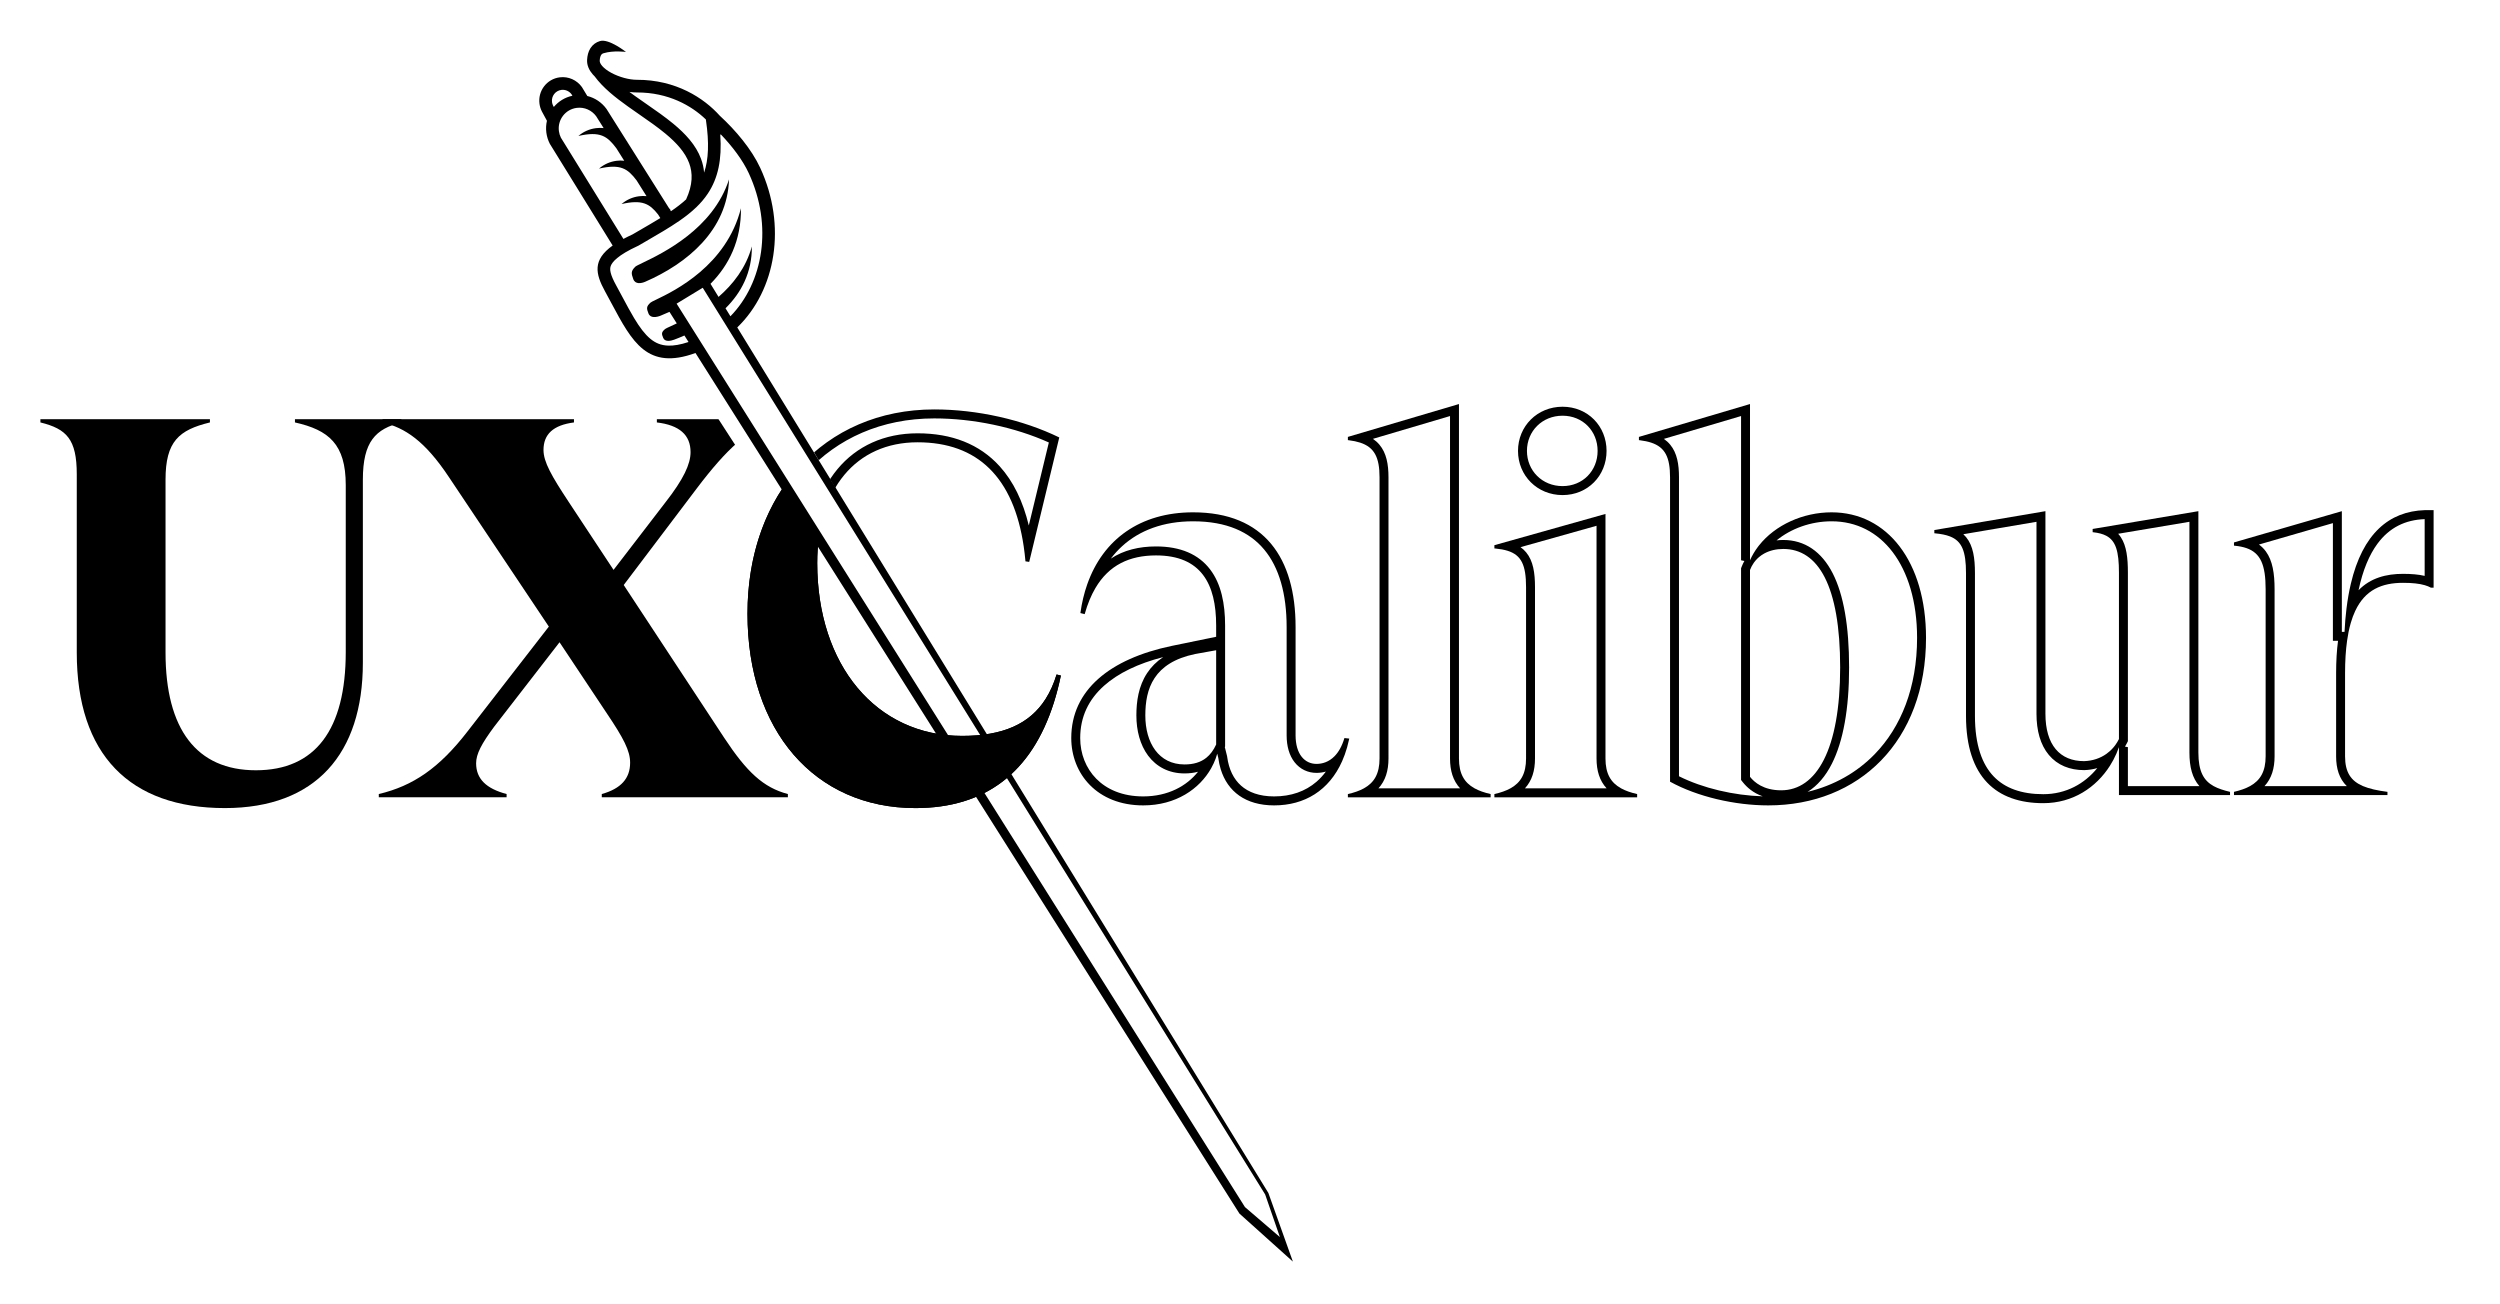
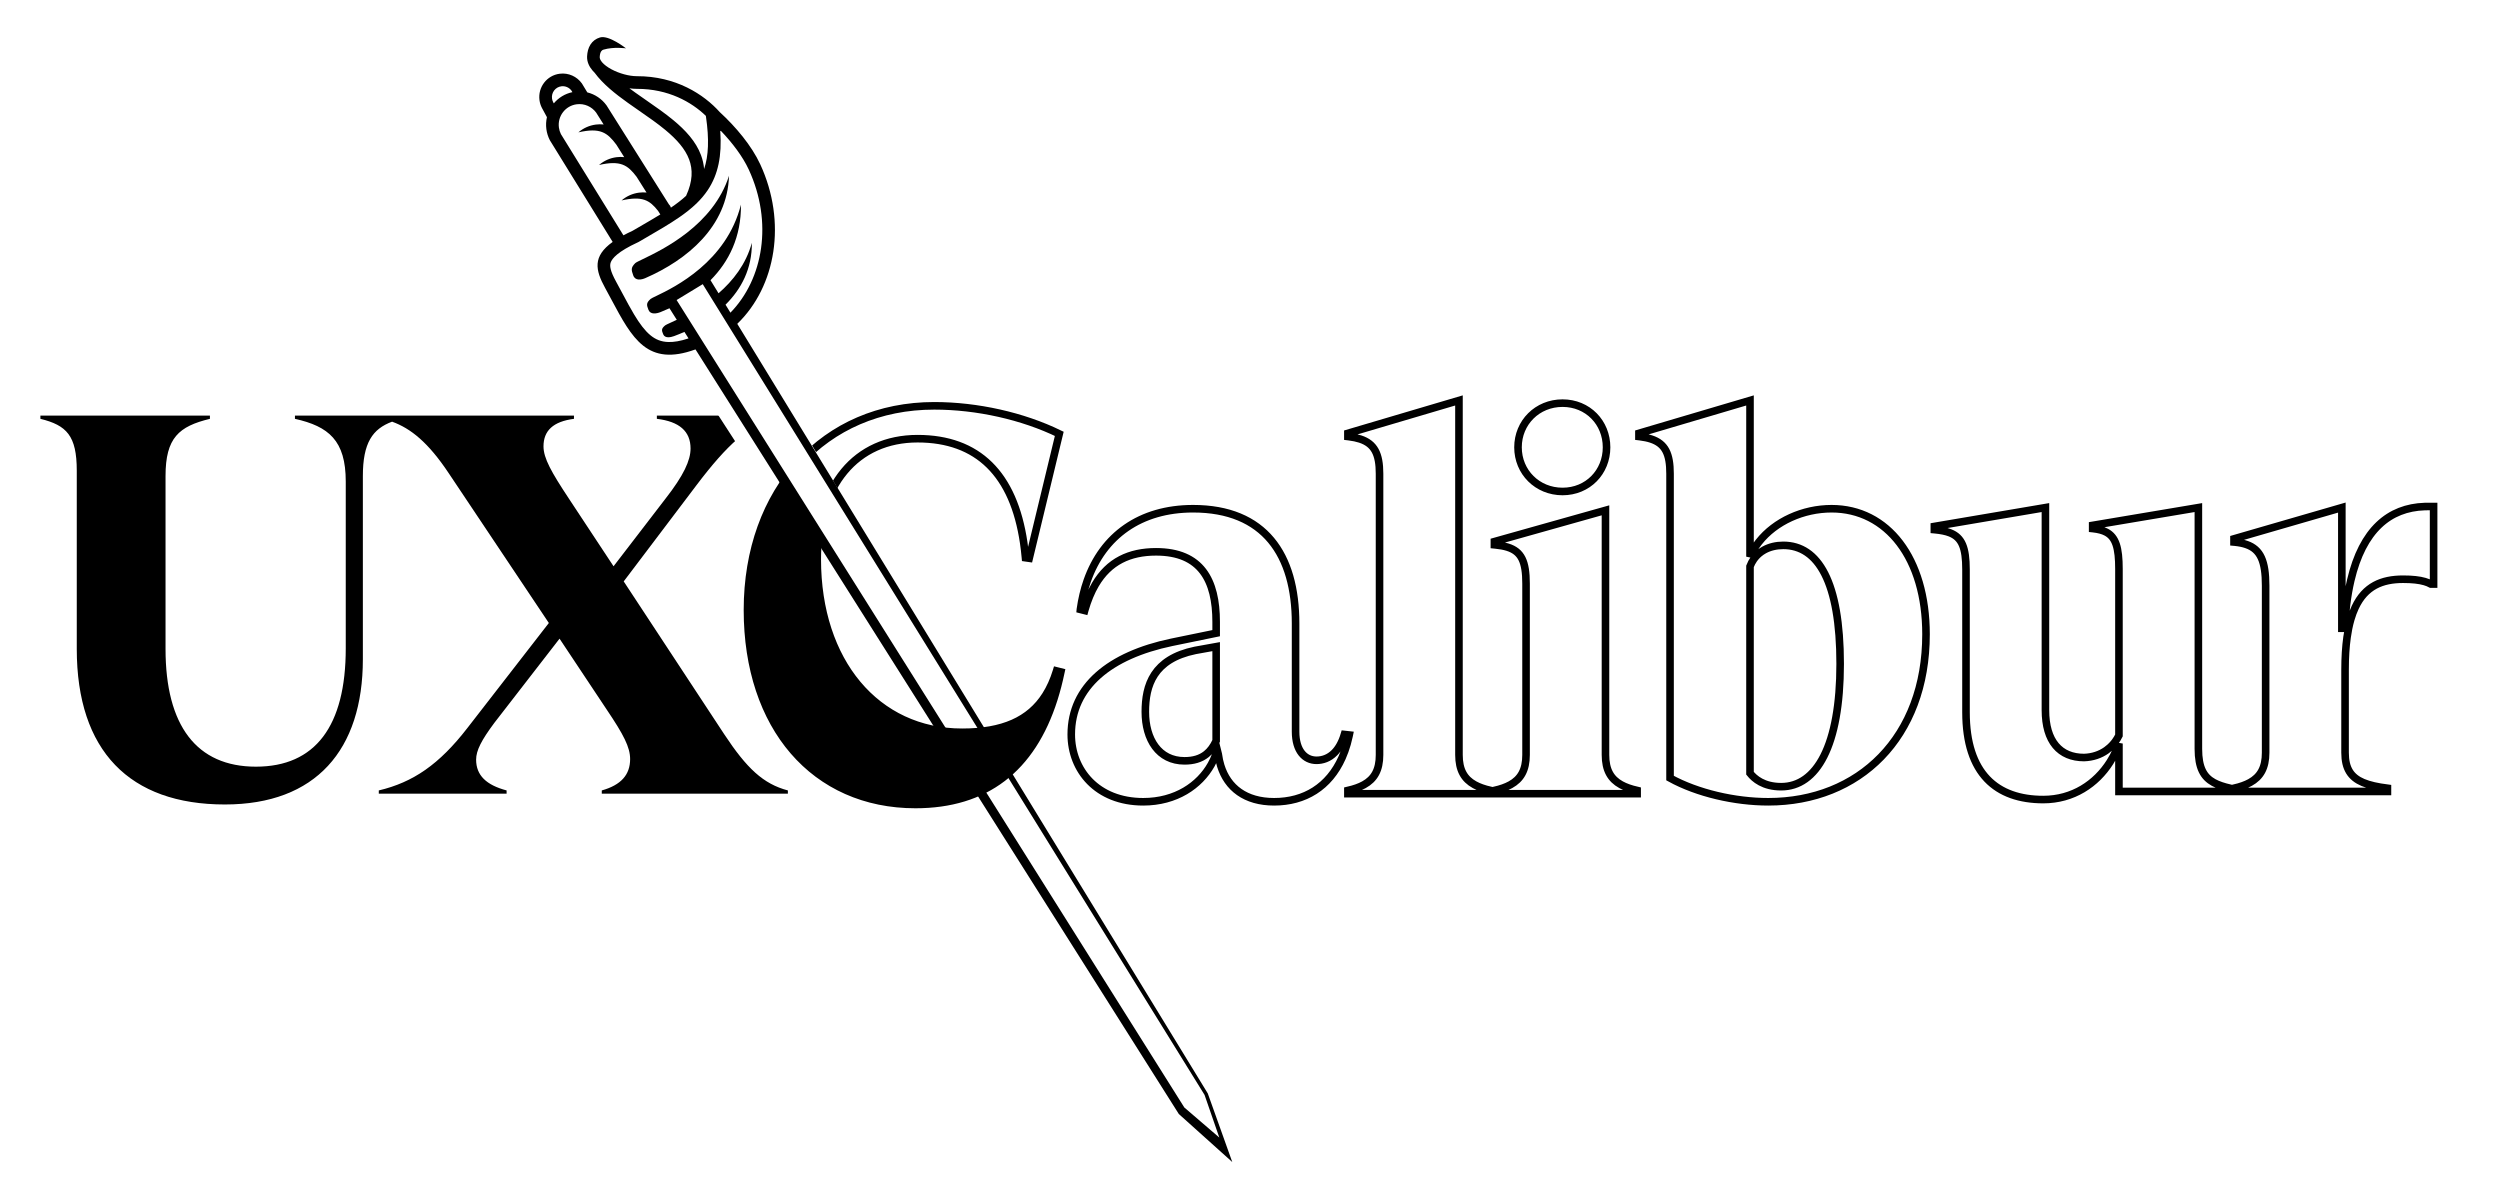
- <svg xmlns="http://www.w3.org/2000/svg" width="495" height="258" viewBox="0 0 495 258" fill="none">
-   <path d="M127.774 55.778C136.036 52.183 144.029 45.589 144.347 35.516C141.216 45.306 131.201 50.13 127.302 52.008C126.474 52.406 125.922 52.672 125.77 52.825C124.9 53.696 124.981 54.141 125.384 55.253C125.787 56.366 127.011 56.11 127.774 55.778Z" fill="black" />
-   <path fill-rule="evenodd" clip-rule="evenodd" d="M132.849 41.822C133.973 41.057 134.973 40.293 135.846 39.489C137.19 36.57 137.181 34.262 136.455 32.305C135.67 30.188 133.982 28.302 131.749 26.453C130.173 25.148 128.425 23.937 126.635 22.696C125.873 22.168 125.103 21.634 124.335 21.085C121.84 19.302 119.392 17.376 117.736 15.116C117.6 14.984 117.471 14.849 117.35 14.709C116.69 13.948 116.186 12.976 116.244 11.854C116.287 11.03 116.473 10.231 116.898 9.557C117.338 8.857 117.989 8.368 118.8 8.128C120.561 7.607 123.943 10.286 123.943 10.286C123.943 10.286 121.512 9.944 119.519 10.535C119.273 10.607 119.127 10.727 119.017 10.902C118.891 11.102 118.773 11.443 118.745 11.994C118.732 12.249 118.836 12.606 119.236 13.067C119.635 13.527 120.254 13.996 121.038 14.421C122.618 15.275 124.599 15.802 126.09 15.798C133.831 15.777 139.376 19.406 142.52 22.915C145.673 25.807 148.822 29.556 150.527 33.243C155.82 44.684 153.649 57.426 145.98 64.832L251.14 236.211L255.991 249.796L245.407 240.288L137.707 69.895C128.188 73.367 125.187 67.752 121.062 60.036L121.061 60.032C120.653 59.27 120.235 58.488 119.798 57.692C117.876 54.187 117.302 51.479 121.307 48.615L108.876 28.488L108.853 28.443C108.515 27.782 108.283 27.055 108.181 26.281C108.073 25.467 108.118 24.668 108.293 23.914L107.298 22.077L107.291 22.064C107.052 21.597 106.889 21.084 106.817 20.539C106.48 17.982 108.27 15.64 110.821 15.312C112.577 15.087 114.23 15.875 115.2 17.216L115.23 17.259L116.286 19.006C117.819 19.383 119.165 20.301 120.083 21.567L120.106 21.6L124.103 27.943C124.136 27.986 124.169 28.03 124.201 28.074L124.225 28.107L124.212 28.116L132.419 41.141C132.533 41.274 132.642 41.413 132.745 41.555L132.769 41.588L132.722 41.621L132.849 41.822ZM130.78 62.511C131.376 62.274 131.97 62.02 132.557 61.748L134.003 64.035C133.539 64.256 133.129 64.443 132.788 64.599C132.21 64.862 131.828 65.036 131.711 65.132C130.915 65.785 130.98 66.111 131.322 66.92C131.665 67.729 132.769 67.521 133.46 67.265C134.143 67.012 134.83 66.733 135.515 66.428L136.33 67.717C134.7 68.263 133.404 68.46 132.359 68.434C130.901 68.397 129.789 67.925 128.769 67.081C127.681 66.182 126.66 64.827 125.541 62.96C124.799 61.721 124.09 60.395 123.309 58.934C122.895 58.159 122.461 57.347 121.992 56.49C120.799 54.316 120.683 53.34 120.923 52.67C121.199 51.896 122.298 50.537 126.296 48.693L126.403 48.644L126.505 48.584C126.921 48.343 127.331 48.105 127.736 47.87C130.243 46.418 132.529 45.093 134.462 43.762C135.7 42.909 136.848 42.018 137.869 41.033L137.885 41.041L137.894 41.022L137.906 40.998C138.743 40.187 139.494 39.313 140.14 38.345C142.207 35.244 142.953 31.549 142.614 26.68L142.727 26.614C144.99 28.974 147.051 31.686 148.256 34.291C153.08 44.716 151.127 55.969 144.625 62.623L143.654 61.041C146.772 57.955 148.914 53.919 148.867 48.795C147.703 53.053 145.104 56.325 142.271 58.786L140.68 56.194C144.325 52.526 146.777 47.604 146.707 41.227C143.855 52.56 133.551 57.583 129.985 59.294C129.36 59.594 128.944 59.793 128.813 59.91C127.934 60.693 128.009 61.088 128.399 62.071C128.788 63.055 130.015 62.814 130.78 62.511ZM138.802 31.44C139.127 32.317 139.335 33.229 139.413 34.179C140.294 31.573 140.433 28.306 139.785 23.834C139.776 23.774 139.767 23.712 139.758 23.651C136.913 20.912 132.324 18.29 126.107 18.307C125.633 18.309 125.134 18.271 124.624 18.199C125.001 18.48 125.388 18.762 125.783 19.044C126.484 19.545 127.214 20.051 127.955 20.565L127.956 20.565C129.785 21.833 131.676 23.144 133.339 24.521C135.69 26.468 137.786 28.7 138.802 31.44ZM126.487 45.69C128.031 44.796 129.452 43.972 130.746 43.176L130.297 42.463C128.629 40.334 127.157 39.467 123.07 40.401C123.104 40.372 123.138 40.343 123.172 40.315C124.098 39.546 125.247 39.022 126.53 38.858C127.031 38.793 127.527 38.787 128.01 38.834L126.042 35.711C124.284 33.389 122.864 32.409 118.61 33.381C118.626 33.367 118.642 33.353 118.659 33.339C118.676 33.324 118.694 33.31 118.711 33.295C119.638 32.526 120.786 32.002 122.069 31.838C122.583 31.772 123.094 31.769 123.594 31.826L122.036 29.353C120.242 26.957 118.843 25.934 114.526 26.92C114.559 26.891 114.593 26.862 114.627 26.834C115.554 26.065 116.702 25.541 117.985 25.377C118.505 25.31 119.019 25.305 119.518 25.358L118.036 23.005C117.173 21.837 115.726 21.162 114.195 21.358C111.947 21.647 110.366 23.708 110.663 25.962C110.725 26.43 110.862 26.866 111.059 27.263L123.438 47.308C123.987 47.013 124.587 46.715 125.241 46.413C125.665 46.167 126.08 45.926 126.487 45.69ZM109.655 21.179C110.573 20.078 111.849 19.274 113.336 18.959L113.147 18.646C112.691 18.043 111.941 17.699 111.15 17.801C109.974 17.952 109.143 19.033 109.299 20.221C109.333 20.472 109.406 20.705 109.512 20.915L109.655 21.179ZM250.5 236.5L139.142 56.977L133.968 60.123L246.5 239L253.423 244.948L250.5 236.5Z" fill="black" />
-   <mask id="mask0" mask-type="alpha" maskUnits="userSpaceOnUse" x="0" y="75" width="495" height="91">
-     <path d="M140 79.5H0V165.5H213H494.5V75.5H170.5L157 82.5L173 109.5L167 114.5L154.5 94.5L151 96.5L140 79.5Z" fill="#C4C4C4" />
+ <svg xmlns="http://www.w3.org/2000/svg" width="495" height="238" viewBox="0 0 495 238" fill="none">
+   <path d="M127.774 55.065C136.036 51.47 144.029 44.875 144.347 34.803C141.216 44.592 131.201 49.416 127.302 51.294C126.474 51.693 125.922 51.959 125.77 52.111C124.9 52.982 124.981 53.428 125.384 54.54C125.787 55.653 127.011 55.397 127.774 55.065Z" fill="black" />
+   <path fill-rule="evenodd" clip-rule="evenodd" d="M132.849 41.108C133.973 40.343 134.973 39.58 135.846 38.775C137.19 35.856 137.181 33.548 136.455 31.592C135.67 29.474 133.982 27.589 131.749 25.739C130.173 24.435 128.425 23.223 126.635 21.983C125.873 21.454 125.103 20.92 124.335 20.372C121.84 18.589 119.392 16.663 117.736 14.402C117.6 14.271 117.471 14.135 117.35 13.995C116.69 13.235 116.186 12.262 116.244 11.141C116.287 10.316 116.473 9.517 116.898 8.843C117.338 8.144 117.989 7.655 118.8 7.415C120.561 6.893 123.943 9.573 123.943 9.573C123.943 9.573 121.512 9.231 119.519 9.821C119.273 9.894 119.127 10.014 119.017 10.188C118.891 10.389 118.773 10.73 118.745 11.281C118.732 11.535 118.836 11.893 119.236 12.354C119.635 12.813 120.254 13.283 121.038 13.707C122.618 14.562 124.599 15.089 126.09 15.085C133.831 15.064 139.376 18.693 142.52 22.202C145.673 25.094 148.822 28.843 150.527 32.53C155.82 43.971 153.649 56.712 145.98 64.118L239.14 216.497L243.99 230.082L233.407 220.575L137.707 69.182C128.188 72.653 125.187 67.038 121.062 59.322L121.061 59.319C120.653 58.557 120.235 57.775 119.798 56.978C117.876 53.473 117.302 50.765 121.307 47.902L108.876 27.775L108.853 27.73C108.515 27.069 108.283 26.341 108.181 25.568C108.073 24.754 108.118 23.955 108.293 23.201L107.298 21.364L107.291 21.35C107.052 20.884 106.889 20.371 106.817 19.826C106.48 17.269 108.27 14.926 110.821 14.599C112.577 14.373 114.23 15.162 115.2 16.503L115.23 16.545L116.286 18.292C117.819 18.67 119.165 19.587 120.083 20.854L120.106 20.887L124.103 27.23C124.136 27.273 124.169 27.317 124.201 27.361L124.225 27.394L124.212 27.402L132.419 40.427C132.533 40.561 132.642 40.699 132.745 40.842L132.769 40.875L132.722 40.907L132.849 41.108ZM130.78 61.797C131.376 61.561 131.97 61.307 132.557 61.035L134.003 63.322C133.539 63.542 133.129 63.729 132.788 63.885C132.21 64.149 131.828 64.323 131.711 64.418C130.915 65.072 130.98 65.397 131.322 66.207C131.665 67.016 132.769 66.808 133.46 66.552C134.143 66.298 134.83 66.02 135.515 65.715L136.33 67.003C134.7 67.55 133.404 67.746 132.359 67.72C130.901 67.684 129.789 67.211 128.769 66.368C127.681 65.468 126.66 64.113 125.541 62.247C124.799 61.008 124.09 59.681 123.309 58.22C122.895 57.446 122.461 56.634 121.992 55.777C120.799 53.603 120.683 52.627 120.923 51.957C121.199 51.183 122.298 49.824 126.296 47.98L126.403 47.93L126.505 47.871C126.921 47.629 127.331 47.391 127.736 47.157C130.243 45.705 132.529 44.38 134.462 43.048C135.7 42.196 136.848 41.305 137.869 40.32L137.885 40.328L137.894 40.309L137.906 40.285C138.743 39.474 139.494 38.599 140.14 37.632C142.207 34.531 142.953 30.835 142.614 25.967L142.727 25.901C144.99 28.261 147.051 30.973 148.256 33.577C153.08 44.003 151.127 55.255 144.625 61.91L143.654 60.327C146.772 57.242 148.914 53.206 148.867 48.082C147.703 52.34 145.104 55.612 142.271 58.073L140.68 55.48C144.325 51.813 146.777 46.891 146.707 40.514C143.855 51.847 133.551 56.87 129.985 58.581C129.36 58.88 128.944 59.08 128.813 59.197C127.934 59.98 128.009 60.374 128.399 61.358C128.788 62.341 130.015 62.101 130.78 61.797ZM138.802 30.727C139.127 31.604 139.335 32.515 139.413 33.465C140.294 30.86 140.433 27.592 139.785 23.121C139.776 23.06 139.767 22.999 139.758 22.938C136.913 20.199 132.324 17.577 126.107 17.594C125.633 17.595 125.134 17.558 124.624 17.486C125.001 17.767 125.388 18.049 125.783 18.331C126.484 18.832 127.214 19.338 127.955 19.851L127.956 19.852C129.785 21.12 131.676 22.431 133.339 23.808C135.69 25.755 137.786 27.987 138.802 30.727ZM126.487 44.977C128.031 44.082 129.452 43.259 130.746 42.462L130.297 41.75C128.629 39.621 127.157 38.754 123.07 39.688C123.104 39.658 123.138 39.63 123.172 39.602C124.098 38.833 125.247 38.309 126.53 38.144C127.031 38.08 127.527 38.074 128.01 38.12L126.042 34.998C124.284 32.675 122.864 31.696 118.61 32.668C118.626 32.654 118.642 32.639 118.659 32.626C118.676 32.611 118.694 32.596 118.711 32.582C119.638 31.813 120.786 31.289 122.069 31.124C122.583 31.058 123.094 31.056 123.594 31.112L122.036 28.64C120.242 26.243 118.843 25.22 114.526 26.206C114.559 26.177 114.593 26.149 114.627 26.12C115.554 25.352 116.702 24.828 117.985 24.663C118.505 24.596 119.019 24.592 119.518 24.645L118.036 22.291C117.173 21.123 115.726 20.448 114.195 20.645C111.947 20.933 110.366 22.995 110.663 25.249C110.725 25.716 110.862 26.153 111.059 26.55L123.438 46.594C123.987 46.299 124.587 46.002 125.241 45.7C125.665 45.453 126.08 45.213 126.487 44.977ZM109.655 20.465C110.573 19.365 111.849 18.56 113.336 18.246L113.147 17.933C112.691 17.33 111.941 16.986 111.15 17.087C109.974 17.238 109.143 18.32 109.299 19.507C109.333 19.758 109.406 19.991 109.512 20.202L109.655 20.465ZM238.5 216.787L139.142 56.264L133.968 59.409L234.5 219.287L241.423 225.234L238.5 216.787Z" fill="black" />
+   <mask id="mask0" mask-type="alpha" maskUnits="userSpaceOnUse" x="0" y="74" width="495" height="91">
+     <path d="M140 78.787H0V164.787H213H494.5V74.787H170.5L157 81.787L173 108.787L167 113.787L154.5 93.787L151 95.787L140 78.787Z" fill="#C4C4C4" />
  </mask>
  <g mask="url(#mask0)">
-     <path d="M143.4 146.097L123.494 115.832L137.894 96.796C144.035 88.668 148.377 84.818 153.247 83.642V83H130.059V83.642C134.506 84.176 136.73 86.101 136.73 89.524C136.73 91.876 135.353 94.871 131.753 99.469L121.483 112.837L112.589 99.362C109.2 94.229 107.612 91.449 107.612 89.096C107.612 85.994 109.518 84.176 113.647 83.642V83H75.742V83.642C80.189 84.711 84.106 87.278 88.871 94.443L108.671 124.067L92.577 144.814C86.965 152.086 81.777 155.615 75.001 157.219V157.861H100.306V157.219C96.283 156.15 94.271 154.225 94.271 151.124C94.271 149.306 95.33 147.274 97.871 143.851L110.789 127.168L120.106 141.178C123.494 146.204 124.765 148.664 124.765 151.017C124.765 154.118 122.965 156.15 119.153 157.219V157.861H156V157.219C151.129 155.936 147.847 152.835 143.4 146.097Z" fill="black" />
-     <path d="M79.47 83H58.4V83.642C65.07 85.139 68.459 87.919 68.459 96.047V129.093C68.459 144.493 62.423 152.514 50.67 152.514C38.917 152.514 32.776 144.386 32.776 129.2V94.978C32.776 87.385 35.423 85.139 41.565 83.642V83H8V83.642C13.188 84.925 15.2 86.957 15.2 93.908V129.2C15.2 149.412 25.682 160 44.529 160C62.529 160 71.847 149.199 71.847 131.232V94.978C71.847 87.385 74.388 84.925 79.47 83.642V83Z" fill="black" />
-     <path fill-rule="evenodd" clip-rule="evenodd" d="M209.203 133.547L210.054 133.76C210.05 133.776 210.047 133.791 210.044 133.806C209.653 135.681 209.191 137.456 208.66 139.131C204.268 152.968 195.084 160 181.258 160C161.282 160 148 144.64 148 121.494C148 97.707 163.195 81.067 184.977 81.067C193.478 81.067 202.509 83.094 209.735 86.614L203.784 111.254L203.041 111.147C203.038 111.122 203.036 111.096 203.034 111.071C202.945 110.086 202.833 109.132 202.698 108.208C200.697 94.568 193.606 87.574 181.683 87.574C169.464 87.574 161.813 96.854 161.813 111.467C161.813 131.734 173.501 145.707 190.502 145.707C198.55 145.707 203.877 143.366 207.039 138.379C207.922 136.988 208.636 135.39 209.193 133.58C209.197 133.569 209.2 133.558 209.203 133.547ZM205.246 143.113C204.766 143.515 204.26 143.89 203.726 144.238C200.272 146.49 195.857 147.485 190.502 147.485C181.481 147.485 173.812 143.761 168.427 137.331C163.062 130.925 160.042 121.934 160.042 111.467C160.042 103.865 162.032 97.451 165.805 92.903C169.608 88.319 175.09 85.796 181.683 85.796C188.454 85.796 193.963 87.936 197.936 92.325C200.648 95.32 202.55 99.261 203.702 104.047L207.672 87.61C200.928 84.585 192.724 82.845 184.977 82.845C174.558 82.845 165.795 86.813 159.625 93.562C153.444 100.323 149.771 109.981 149.771 121.494C149.771 132.734 152.994 141.917 158.476 148.262C163.938 154.584 171.753 158.222 181.258 158.222C188.662 158.222 194.505 156.12 198.928 152.085C201.449 149.784 203.565 146.804 205.246 143.113Z" fill="black" />
-     <path d="M209.203 133.547L210.054 133.76L210.044 133.807C209.653 135.681 209.191 137.456 208.66 139.131C204.268 152.969 195.084 160 181.258 160C161.282 160 148 144.64 148 121.494C148 110.427 151.289 100.907 157 93.891L163.221 101.5C162.299 104.442 161.813 107.785 161.813 111.467C161.813 131.734 173.501 145.707 190.502 145.707C198.55 145.707 203.877 143.366 207.039 138.379C207.922 136.988 208.636 135.39 209.193 133.58L209.203 133.547Z" fill="black" />
-     <path fill-rule="evenodd" clip-rule="evenodd" d="M241.707 152.322C243.058 156.699 246.603 159.467 252.275 159.467C258.312 159.467 263.158 156.516 265.736 150.728C266.116 149.874 266.447 148.958 266.725 147.981C266.87 147.473 267 146.949 267.116 146.408C267.128 146.352 267.139 146.296 267.151 146.24L266.195 146.133C265.708 147.775 265.02 148.937 264.236 149.734C263.136 150.853 261.848 151.253 260.669 151.253C258.332 151.253 256.525 149.333 256.525 145.6V124.16C256.525 110.507 250.363 101.44 236.23 101.44C225.765 101.44 218.408 106.791 215.274 115.694C214.656 117.449 214.202 119.343 213.92 121.36C213.919 121.369 213.918 121.378 213.917 121.387L214.767 121.6C214.775 121.57 214.784 121.539 214.792 121.509C215.351 119.547 216.052 117.866 216.888 116.443C219.572 111.881 223.653 109.973 228.899 109.973C237.824 109.973 240.799 115.627 240.799 123.84V126.08L231.98 127.893C219.761 130.453 212.11 136.64 212.11 146.133C212.11 153.173 217.211 159.467 226.349 159.467C232.844 159.467 237.503 156.208 239.811 152.115C239.995 151.787 240.164 151.455 240.318 151.118C240.455 150.82 240.58 150.518 240.692 150.214C240.7 150.191 240.709 150.169 240.717 150.147C240.827 149.842 240.926 149.535 241.012 149.227L241.224 150.08C241.227 150.095 241.229 150.111 241.231 150.126C241.334 150.896 241.493 151.629 241.707 152.322ZM242.514 147.927L242.967 149.747L242.98 149.847C243.308 152.342 244.268 154.262 245.732 155.562C247.191 156.858 249.321 157.689 252.275 157.689C255.627 157.689 258.469 156.686 260.67 154.785C261.337 154.209 261.958 153.54 262.522 152.774C261.896 152.953 261.27 153.031 260.669 153.031C258.976 153.031 257.421 152.315 256.33 150.928C255.27 149.578 254.754 147.735 254.754 145.6V124.16C254.754 117.568 253.263 112.357 250.318 108.82C247.42 105.338 242.897 103.218 236.23 103.218C230.334 103.218 225.625 105.016 222.198 108.131C221.379 108.876 220.625 109.703 219.941 110.609C222.522 108.912 225.562 108.195 228.899 108.195C233.76 108.195 237.325 109.758 239.603 112.746C241.808 115.64 242.57 119.573 242.57 123.84V147.804L242.514 147.927ZM230.312 130.105C225.346 131.375 221.402 133.29 218.636 135.745C215.551 138.484 213.881 141.929 213.881 146.133C213.881 149.222 214.997 152.095 217.062 154.19C219.113 156.272 222.203 157.689 226.349 157.689C231.303 157.689 234.987 155.603 237.212 152.807C236.364 153.037 235.465 153.138 234.53 153.138C231.424 153.138 228.958 151.808 227.321 149.612C225.728 147.473 225.003 144.637 225.003 141.653C225.003 138.892 225.417 135.867 227.13 133.271C227.932 132.057 228.98 130.992 230.312 130.105ZM238.86 150.032C239.247 149.721 239.6 149.351 239.92 148.92C240.246 148.482 240.538 147.981 240.799 147.413V128.747L236.655 129.493C228.368 131.2 226.774 136.427 226.774 141.653C226.774 147.093 229.43 151.36 234.53 151.36C236.295 151.36 237.724 150.947 238.86 150.032Z" fill="black" />
-     <path fill-rule="evenodd" clip-rule="evenodd" d="M309.385 96.249C313.386 96.249 316.327 93.219 316.327 89.28C316.327 85.341 313.386 82.311 309.385 82.311C305.355 82.311 302.336 85.369 302.336 89.28C302.336 93.191 305.355 96.249 309.385 96.249ZM317.885 101.76L295.89 107.947V108.587C295.952 108.592 296.013 108.598 296.074 108.604C297.011 108.695 297.818 108.84 298.509 109.056C301.237 109.912 302.159 111.898 302.159 116.267V150.187C302.159 153.173 301.118 154.958 299.072 156.089C298.195 156.574 297.133 156.939 295.89 157.227V157.867H324.154V157.227C322.911 156.939 321.849 156.574 320.972 156.089C318.926 154.958 317.885 153.173 317.885 150.187V101.76ZM316.114 104.104L301.066 108.337C301.474 108.626 301.847 108.968 302.181 109.371C303.577 111.061 303.93 113.44 303.93 116.267V150.187C303.93 152.583 303.336 154.568 301.939 156.089H318.105C316.709 154.568 316.114 152.583 316.114 150.187V104.104ZM318.098 89.28C318.098 94.186 314.379 98.026 309.385 98.026C304.391 98.026 300.565 94.186 300.565 89.28C300.565 84.373 304.391 80.533 309.385 80.533C314.379 80.533 318.098 84.373 318.098 89.28Z" fill="black" />
-     <path fill-rule="evenodd" clip-rule="evenodd" d="M345.385 111.073L344.73 110.933V82.377L329.442 86.9C329.91 87.221 330.333 87.602 330.705 88.053C332.07 89.709 332.44 91.95 332.44 94.507V153.698C337.168 156.071 343.345 157.507 349.021 157.673C347.085 156.991 345.85 155.842 345.118 154.924L344.73 154.437V112.523L344.848 112.215C345.004 111.81 345.183 111.43 345.385 111.073ZM346.501 110.933C346.921 109.986 347.452 109.093 348.079 108.263C348.142 108.179 348.207 108.095 348.272 108.012C351.484 103.943 356.997 101.44 362.652 101.44C373.703 101.44 381.353 111.253 381.353 126.293C381.353 146.773 368.071 159.467 350.114 159.467C343.526 159.467 336.088 157.76 330.669 154.773V94.507C330.669 90.576 329.715 88.562 326.932 87.642C326.29 87.43 325.549 87.276 324.701 87.17C324.637 87.162 324.572 87.154 324.506 87.147V86.507L346.501 80V110.933ZM348.272 110.315C348.05 110.504 347.841 110.711 347.646 110.933C347.541 111.054 347.44 111.179 347.343 111.309C347.305 111.361 347.267 111.413 347.231 111.466C346.942 111.882 346.696 112.344 346.501 112.853V153.813C347.351 154.88 349.158 156.48 352.664 156.48C359.677 156.48 364.352 148.373 364.352 132.16C364.352 115.947 359.996 108.693 353.089 108.693C351.693 108.693 350.391 108.999 349.292 109.609C348.929 109.811 348.587 110.046 348.272 110.315ZM351.756 106.998C352.195 106.943 352.64 106.916 353.089 106.916C357.324 106.916 360.69 109.215 362.888 113.538C365.028 117.747 366.123 123.945 366.123 132.16C366.123 140.395 364.943 146.795 362.718 151.203C361.463 153.691 359.842 155.591 357.904 156.789C363.133 155.525 367.661 152.964 371.199 149.319C376.397 143.965 379.582 136.139 379.582 126.293C379.582 119.058 377.741 113.254 374.739 109.305C371.765 105.393 367.601 103.218 362.652 103.218C358.556 103.218 354.626 104.648 351.756 106.998Z" fill="black" />
-     <path fill-rule="evenodd" clip-rule="evenodd" d="M288.875 80L266.88 86.507V87.147C266.946 87.154 267.011 87.162 267.075 87.17C267.922 87.275 268.664 87.429 269.312 87.641C272.126 88.56 273.149 90.574 273.149 94.507V150.187C273.149 153.173 272.108 154.958 270.062 156.089C269.185 156.574 268.124 156.939 266.88 157.227V157.867H295.144V157.227C293.901 156.939 292.84 156.574 291.963 156.089C289.917 154.958 288.875 153.173 288.875 150.187V80ZM287.104 82.377L271.838 86.893C272.31 87.211 272.739 87.588 273.117 88.035C274.517 89.687 274.92 91.929 274.92 94.507V150.187C274.92 152.583 274.326 154.568 272.93 156.089H289.095C287.699 154.568 287.104 152.583 287.104 150.187V82.377Z" fill="black" />
-     <path fill-rule="evenodd" clip-rule="evenodd" d="M419.552 157.427H441.547V156.787C440.283 156.486 439.197 156.144 438.3 155.649C436.331 154.562 435.278 152.738 435.278 149V101.213L414.345 104.733V105.373C414.382 105.377 414.418 105.381 414.454 105.385C415.504 105.504 416.356 105.721 417.041 106.083C418.933 107.081 419.552 109.183 419.552 113.373V146.333C419.345 146.749 419.108 147.142 418.841 147.509C418.807 147.555 418.773 147.601 418.738 147.647C418.665 147.744 418.588 147.84 418.51 147.933C418.284 148.204 418.041 148.458 417.781 148.695C417.555 148.901 417.316 149.093 417.066 149.27C415.85 150.132 414.355 150.65 412.645 150.707C407.864 150.707 404.995 147.507 404.995 141.32V101.213L383 104.947V105.587C383.037 105.59 383.073 105.593 383.109 105.597C384.315 105.71 385.307 105.901 386.116 106.221C388.46 107.147 389.269 109.153 389.269 113.48V141.747C389.269 153.907 395.326 159.027 404.57 159.027C410.44 159.027 415.053 155.904 417.781 151.599C418.018 151.226 418.24 150.843 418.448 150.453C418.88 149.643 419.25 148.799 419.552 147.933V157.427ZM420.749 147.835L421.323 147.933V155.649H435.48C434.074 154.046 433.507 151.855 433.507 149V103.314L419.397 105.687C419.593 105.903 419.777 106.141 419.946 106.402C421.055 108.109 421.323 110.487 421.323 113.373V146.753L421.136 147.128C421.016 147.37 420.886 147.606 420.749 147.835ZM415.259 152.083C414.458 152.316 413.604 152.453 412.704 152.484L412.675 152.484H412.645C409.837 152.484 407.384 151.527 405.67 149.476C403.996 147.473 403.224 144.661 403.224 141.32V103.317L388.74 105.775C388.936 105.956 389.122 106.152 389.297 106.366C390.693 108.074 391.04 110.514 391.04 113.48V141.747C391.04 147.552 392.485 151.36 394.732 153.717C396.968 156.063 400.265 157.249 404.57 157.249C409.071 157.249 412.764 155.172 415.259 152.083Z" fill="black" />
-     <path fill-rule="evenodd" clip-rule="evenodd" d="M463.685 125.107H464.216C464.297 123.473 464.428 121.933 464.606 120.482C464.821 118.733 465.106 117.114 465.456 115.621C467.8 105.615 473.078 101.244 480.083 101.01C480.283 101.003 480.483 101 480.686 101H481.854V116.36H481.323C480.964 116.163 480.555 115.997 480.083 115.861C479.02 115.554 477.638 115.4 475.798 115.4C471.625 115.4 468.305 116.763 466.331 120.971C466.001 121.675 465.708 122.459 465.456 123.329C465.294 123.885 465.149 124.477 465.02 125.107C465.018 125.12 465.015 125.133 465.012 125.146C464.901 125.697 464.803 126.276 464.718 126.884C464.458 128.742 464.322 130.876 464.322 133.32V149.747C464.322 152.898 465.467 154.624 467.876 155.649C469.138 156.185 470.745 156.53 472.716 156.787V157.427H442.327V156.787C443.57 156.499 444.632 156.134 445.509 155.649C447.555 154.518 448.596 152.733 448.596 149.747V116.68C448.596 111.837 447.585 109.498 444.81 108.531C444.149 108.301 443.388 108.148 442.516 108.058C442.454 108.052 442.391 108.046 442.327 108.04V107.4L463.685 101.213V125.107ZM461.914 103.577V126.884H462.93C462.677 128.794 462.551 130.934 462.551 133.32V149.747C462.551 152.19 463.169 154.181 464.66 155.649H448.376C449.773 154.128 450.367 152.143 450.367 149.747V116.68C450.367 113.578 449.982 111.023 448.643 109.189C448.244 108.642 447.784 108.19 447.273 107.818L461.914 103.577ZM466.993 116.865C469.364 114.427 472.472 113.622 475.798 113.622C477.463 113.622 478.878 113.74 480.083 114.024V102.789C476.241 102.931 473.094 104.453 470.727 107.67C469.127 109.844 467.838 112.856 466.993 116.865Z" fill="black" />
+     <path fill-rule="evenodd" clip-rule="evenodd" d="M346.501 110.22C346.921 109.272 347.452 108.38 348.079 107.549C348.142 107.465 348.207 107.382 348.272 107.299C351.484 103.23 356.997 100.727 362.652 100.727C373.703 100.727 381.353 110.54 381.353 125.58C381.353 146.06 368.071 158.753 350.114 158.753C343.526 158.753 336.088 157.047 330.669 154.06V93.793C330.669 89.863 329.715 87.849 326.932 86.929C326.29 86.717 325.549 86.562 324.701 86.457C324.637 86.448 324.572 86.441 324.506 86.433V85.793L346.501 79.287V110.22ZM348.272 109.602C348.05 109.791 347.841 109.997 347.646 110.22C347.541 110.34 347.44 110.466 347.343 110.596C347.305 110.647 347.267 110.699 347.23 110.753C346.942 111.168 346.696 111.631 346.501 112.14V153.1C347.351 154.167 349.158 155.767 352.664 155.767C359.677 155.767 364.352 147.66 364.352 131.447C364.352 115.233 359.996 107.98 353.089 107.98C351.693 107.98 350.391 108.285 349.292 108.896C348.929 109.097 348.587 109.333 348.272 109.602ZM295.89 107.233L317.885 101.046V149.473C317.885 152.46 318.926 154.244 320.972 155.375C321.849 155.86 322.911 156.225 324.154 156.513V157.153H295.89V156.513C297.133 156.225 298.195 155.86 299.072 155.375C301.118 154.244 302.159 152.46 302.159 149.473V115.553C302.159 111.185 301.237 109.198 298.509 108.343C297.818 108.126 297.011 107.982 296.074 107.89C296.013 107.884 295.952 107.879 295.89 107.873V107.233ZM309.385 97.313C314.379 97.313 318.098 93.473 318.098 88.567C318.098 83.66 314.379 79.82 309.385 79.82C304.391 79.82 300.565 83.66 300.565 88.567C300.565 93.473 304.391 97.313 309.385 97.313ZM209.203 132.834L210.054 133.047L210.044 133.093C209.653 134.968 209.191 136.743 208.66 138.418C204.268 152.255 195.084 159.287 181.258 159.287C161.282 159.287 148 143.927 148 120.78C148 96.993 163.195 80.353 184.977 80.353C193.478 80.353 202.509 82.38 209.735 85.9L203.784 110.54L203.041 110.434L203.034 110.358C202.945 109.373 202.833 108.419 202.698 107.495C200.697 93.855 193.606 86.86 181.683 86.86C169.464 86.86 161.813 96.14 161.813 110.754C161.813 131.02 173.501 144.994 190.502 144.994C198.55 144.994 203.877 142.652 207.039 137.666C207.922 136.274 208.636 134.677 209.193 132.867L209.203 132.834ZM241.707 151.608C243.058 155.986 246.603 158.753 252.275 158.753C258.312 158.753 263.158 155.803 265.736 150.015C266.116 149.161 266.447 148.245 266.725 147.268C266.87 146.76 267 146.236 267.116 145.695C267.128 145.639 267.139 145.583 267.151 145.527L266.195 145.42C265.708 147.062 265.02 148.223 264.236 149.021C263.136 150.14 261.848 150.54 260.669 150.54C258.332 150.54 256.525 148.62 256.525 144.887V123.447C256.525 109.793 250.363 100.727 236.23 100.727C225.765 100.727 218.408 106.078 215.274 114.981C214.656 116.736 214.202 118.629 213.92 120.647L213.917 120.673L214.767 120.887L214.792 120.796C215.351 118.834 216.052 117.153 216.888 115.73C219.572 111.167 223.653 109.26 228.899 109.26C237.824 109.26 240.799 114.913 240.799 123.127V125.367L231.98 127.18C219.761 129.74 212.11 135.927 212.11 145.42C212.11 152.46 217.211 158.753 226.349 158.753C232.844 158.753 237.503 155.494 239.811 151.401C239.995 151.074 240.164 150.742 240.318 150.405C240.455 150.106 240.58 149.804 240.692 149.5L240.717 149.434C240.827 149.129 240.926 148.822 241.012 148.513L241.224 149.367L241.231 149.413C241.334 150.182 241.493 150.915 241.707 151.608ZM238.86 149.319C239.247 149.007 239.6 148.638 239.92 148.206C240.246 147.769 240.538 147.268 240.799 146.7V128.033L236.655 128.78C228.368 130.487 226.774 135.713 226.774 140.94C226.774 146.38 229.43 150.647 234.53 150.647C236.295 150.647 237.724 150.234 238.86 149.319ZM266.88 85.793L288.875 79.287V149.473C288.875 152.46 289.917 154.244 291.963 155.376C292.84 155.86 293.901 156.225 295.144 156.513V157.153H266.88V156.513C268.124 156.225 269.185 155.86 270.062 155.376C272.108 154.244 273.149 152.46 273.149 149.473V93.793C273.149 89.861 272.126 87.847 269.312 86.927C268.664 86.716 267.922 86.562 267.075 86.457C267.011 86.448 266.946 86.441 266.88 86.433V85.793ZM419.552 156.713H441.547V156.073C440.283 155.773 439.197 155.431 438.3 154.936C436.331 153.848 435.278 152.024 435.278 148.287V100.5L414.345 104.02V104.66C414.382 104.664 414.418 104.668 414.454 104.672C415.504 104.791 416.356 105.008 417.041 105.369C418.933 106.368 419.552 108.469 419.552 112.66V145.62C419.345 146.035 419.108 146.428 418.841 146.796C418.807 146.842 418.773 146.888 418.738 146.933C418.701 146.983 418.662 147.033 418.623 147.081C418.586 147.128 418.548 147.174 418.51 147.22C418.284 147.491 418.041 147.745 417.781 147.981C417.555 148.187 417.316 148.379 417.066 148.557C415.85 149.419 414.355 149.936 412.645 149.993C407.864 149.993 404.995 146.793 404.995 140.607V100.5L383 104.233V104.873L383.109 104.883C384.315 104.997 385.307 105.188 386.116 105.507C388.46 106.433 389.269 108.439 389.269 112.767V141.033C389.269 153.193 395.326 158.313 404.57 158.313C410.44 158.313 415.053 155.191 417.781 150.886C418.018 150.512 418.24 150.13 418.448 149.74C418.88 148.929 419.25 148.085 419.552 147.22V156.713ZM464.216 124.393H463.685V100.5L442.327 106.687V107.327C442.391 107.332 442.454 107.339 442.516 107.345C443.388 107.435 444.149 107.587 444.81 107.818C447.585 108.784 448.596 111.123 448.596 115.967V149.033C448.596 152.02 447.555 153.804 445.509 154.936C444.632 155.42 443.57 155.785 442.327 156.073V156.713H472.716V156.073C470.745 155.817 469.138 155.472 467.876 154.936C465.467 153.91 464.322 152.184 464.322 149.033V132.607C464.322 130.163 464.458 128.029 464.718 126.171C464.803 125.563 464.901 124.984 465.012 124.433L465.02 124.393C465.149 123.764 465.294 123.172 465.456 122.615C465.708 121.745 466.001 120.962 466.331 120.258C468.305 116.05 471.625 114.687 475.798 114.687C477.638 114.687 479.02 114.84 480.083 115.147C480.555 115.284 480.964 115.45 481.323 115.647H481.854V100.287H480.686C480.483 100.287 480.283 100.29 480.083 100.297C473.078 100.531 467.8 104.901 465.456 114.908C465.106 116.401 464.821 118.02 464.606 119.769C464.428 121.22 464.297 122.76 464.216 124.393Z" stroke="black" stroke-width="1.5" />
+     <path fill-rule="evenodd" clip-rule="evenodd" d="M75.742 82.287H58.4V82.928C65.07 84.425 68.459 87.206 68.459 95.334V128.38C68.459 143.78 62.423 151.801 50.67 151.801C38.917 151.801 32.776 143.673 32.776 128.487V94.264C32.776 86.671 35.423 84.425 41.565 82.928V82.287H8V82.928C13.188 84.212 15.2 86.244 15.2 93.195V128.487C15.2 148.699 25.682 159.287 44.529 159.287C62.529 159.287 71.847 148.485 71.847 130.519V94.264C71.847 87.65 73.775 84.931 77.631 83.492C81.333 84.831 84.791 87.595 88.871 93.73L108.671 123.353L92.577 144.101C86.965 151.373 81.777 154.902 75.001 156.506V157.148H100.306V156.506C96.283 155.437 94.271 153.512 94.271 150.41C94.271 148.592 95.33 146.56 97.871 143.138L110.789 126.455L120.106 140.464C123.494 145.491 124.765 147.951 124.765 150.303C124.765 153.405 122.965 155.437 119.153 156.506V157.148H156V156.506C151.129 155.223 147.847 152.121 143.4 145.384L123.494 115.119L137.894 96.082C144.035 87.955 148.377 84.105 153.247 82.928V82.287H130.059V82.928C134.506 83.463 136.73 85.388 136.73 88.81C136.73 91.163 135.353 94.157 131.753 98.756L121.483 112.124L112.589 98.649C109.2 93.516 107.612 90.735 107.612 88.382C107.612 85.281 109.518 83.463 113.647 82.928V82.287H79.47H75.742ZM210.054 133.047L209.203 132.834L209.193 132.867C208.636 134.677 207.922 136.274 207.039 137.666C203.877 142.653 198.55 144.994 190.502 144.994C173.501 144.994 161.813 131.02 161.813 110.754C161.813 107.072 162.299 103.728 163.221 100.787L157 93.177C151.289 100.194 148 109.714 148 120.78C148 143.927 161.282 159.287 181.258 159.287C195.084 159.287 204.268 152.255 208.66 138.418C209.191 136.743 209.653 134.968 210.044 133.093L210.054 133.047Z" fill="black" />
  </g>
</svg>
